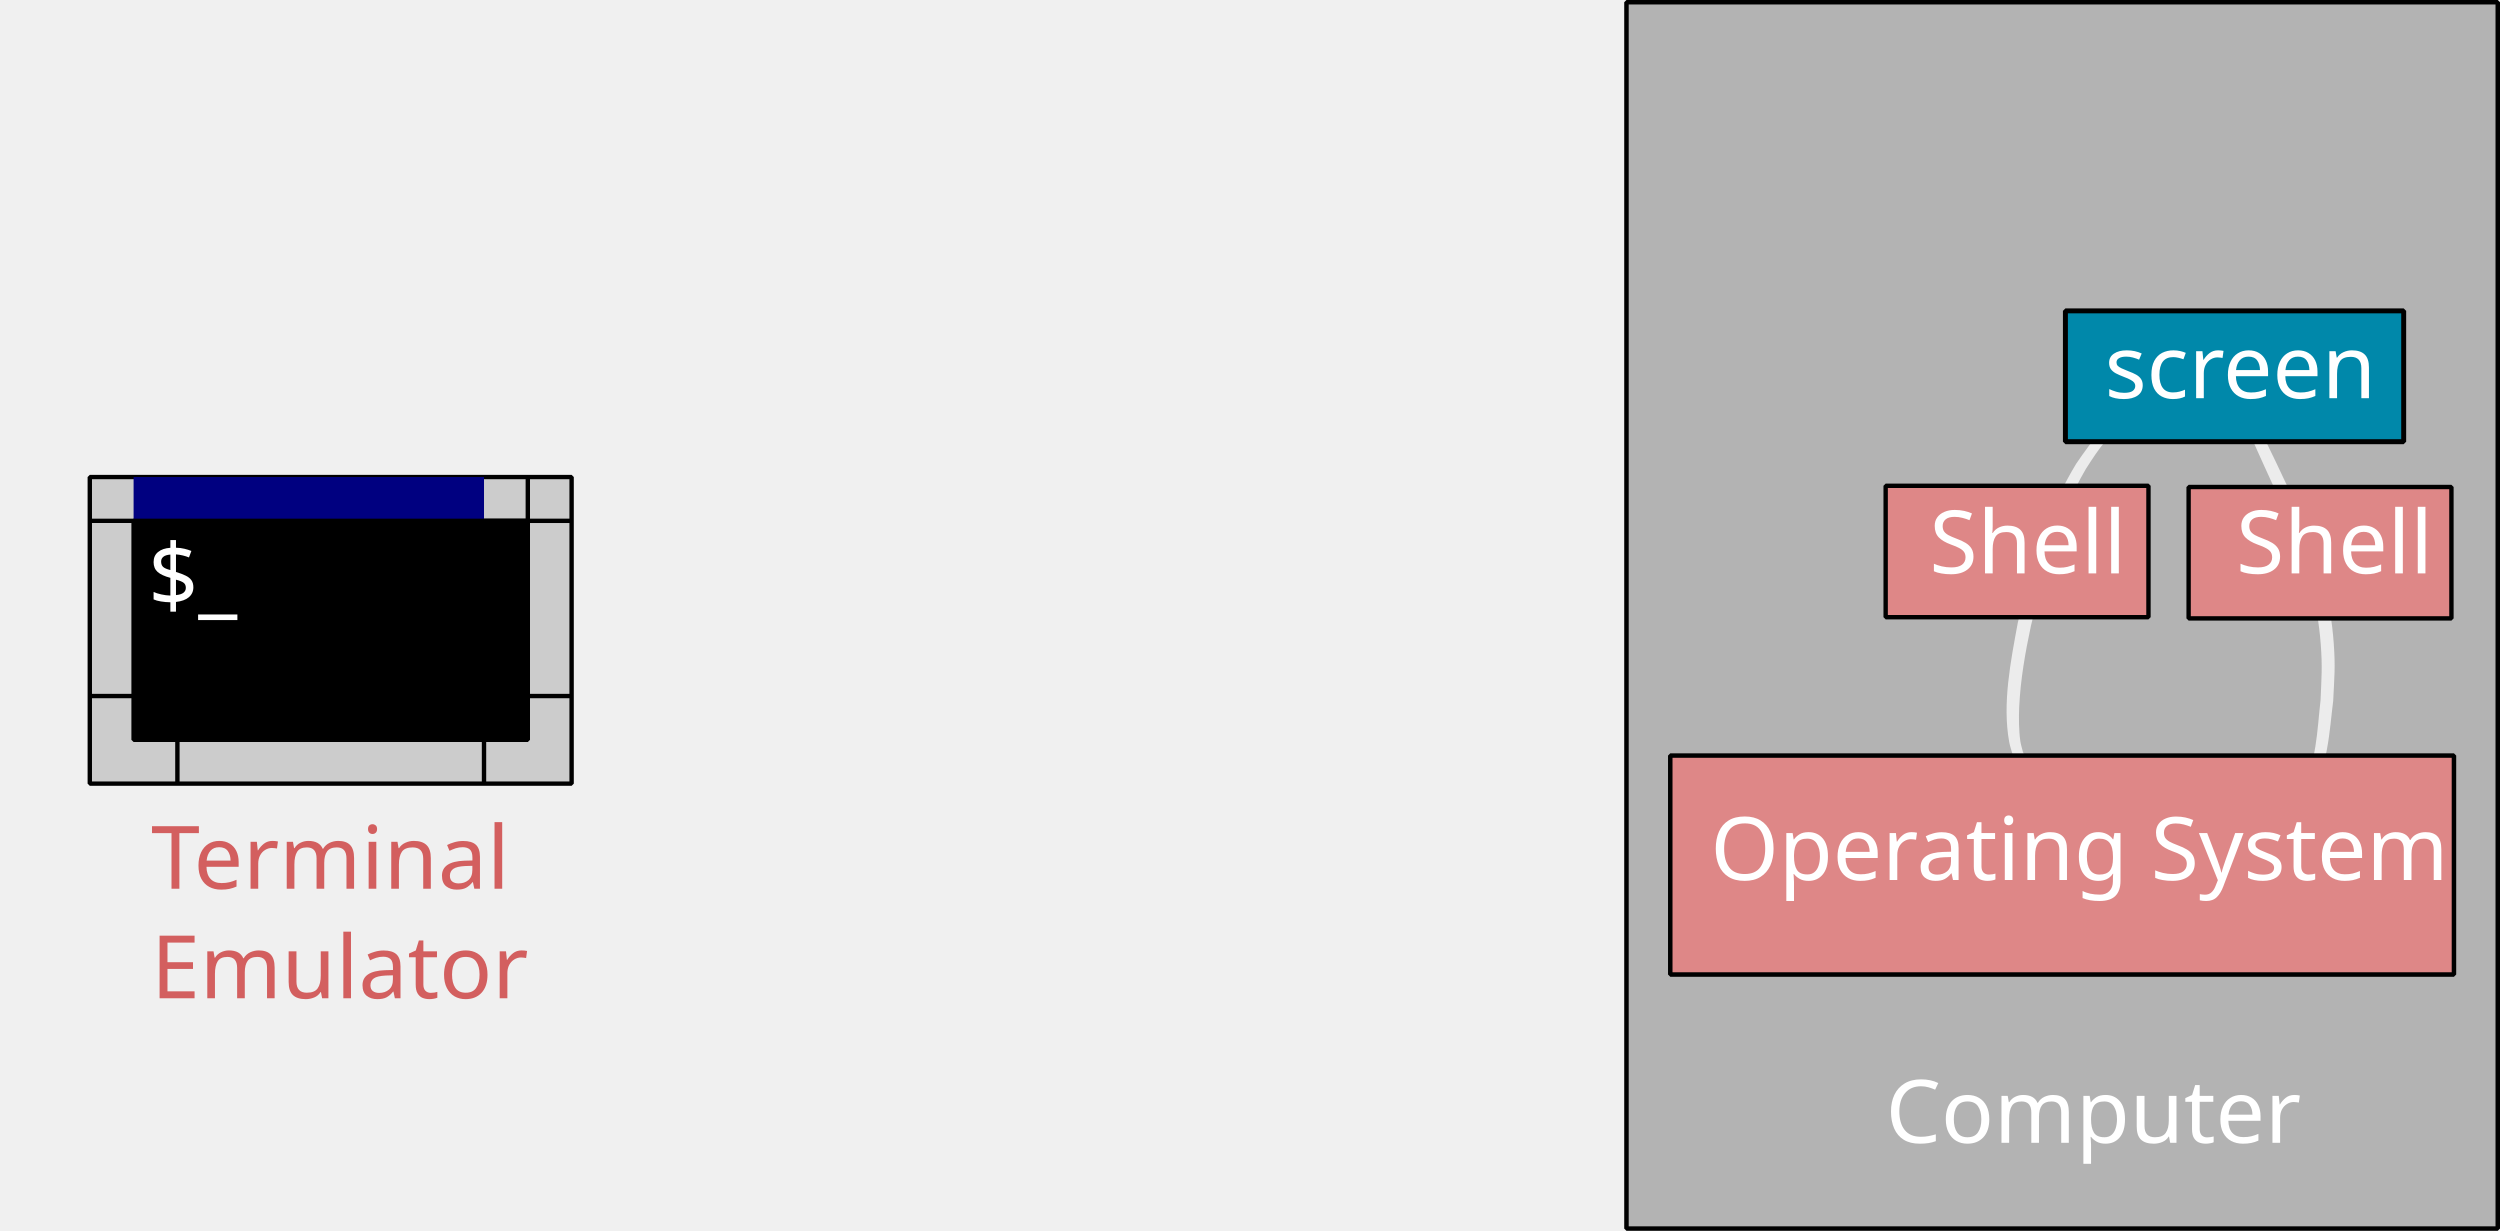
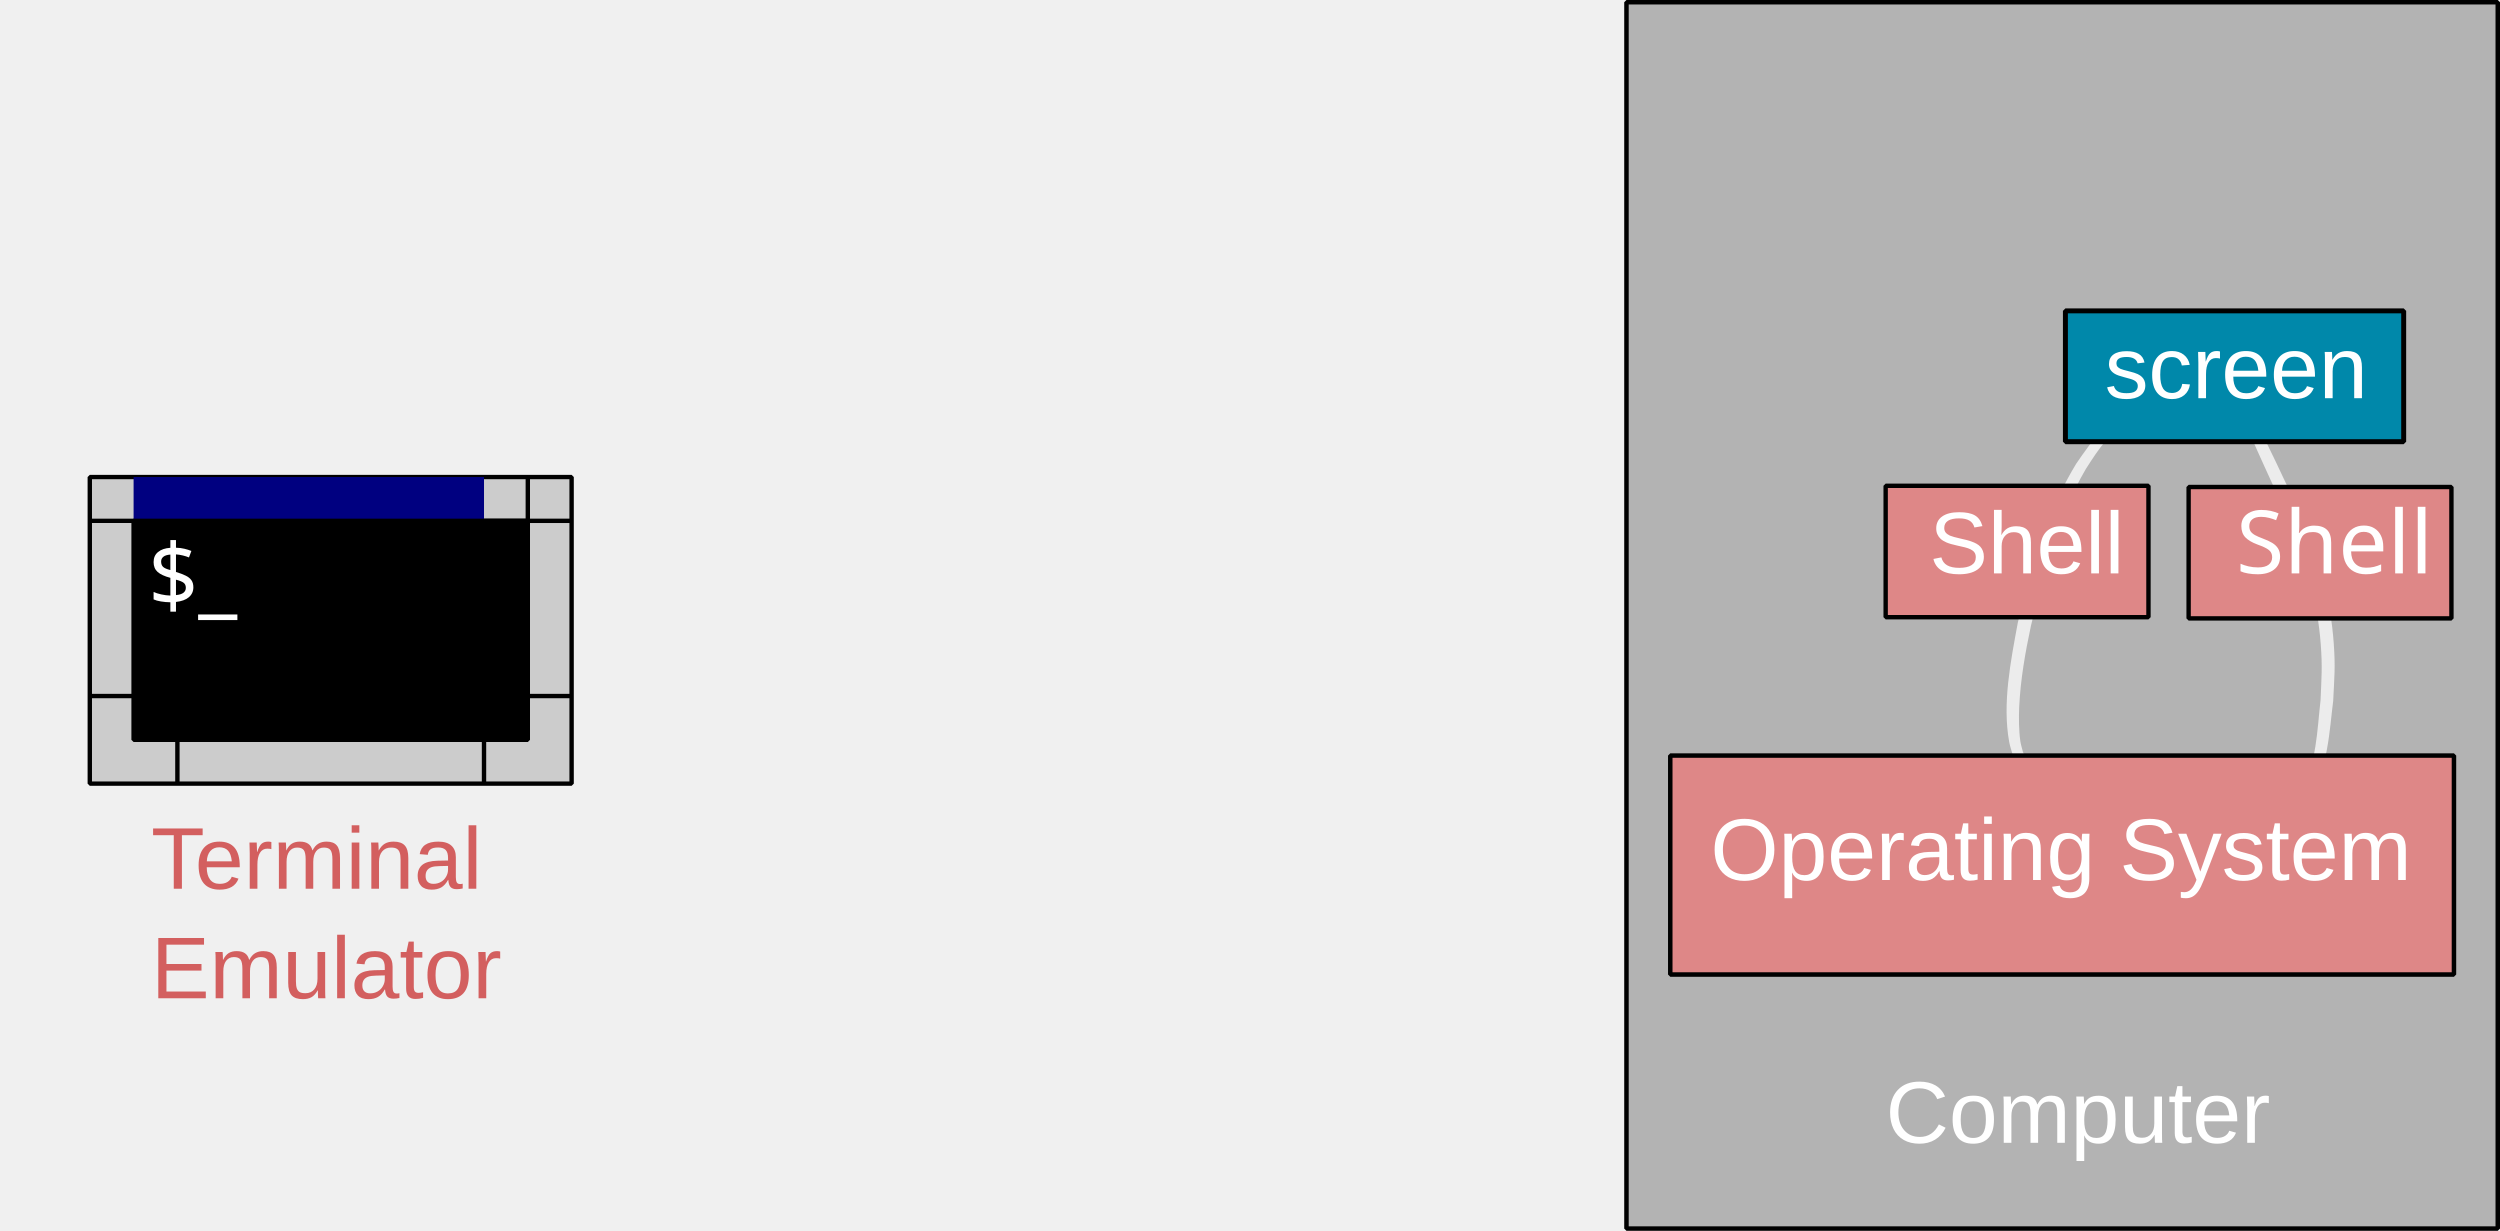
<svg xmlns="http://www.w3.org/2000/svg" width="570.756" height="281" id="svg2" version="1.1">
  <defs id="defs4">
    </defs>
  <g id="layer1" transform="translate(-99.5,-91.45568)">
    <rect style="fill:#b3b3b3;fill-opacity:1;stroke:#000000;stroke-width:1.023;stroke-linecap:round;stroke-linejoin:bevel;stroke-opacity:1" id="rect3022" width="198.92" height="279.977" x="470.825" y="91.967" />
    <path style="fill:#ececec;fill-opacity:1;stroke:#000000;stroke-linecap:round;stroke-linejoin:bevel;stroke-opacity:0" id="path3899" d="m 487.686,92.772 c -3.27,3.458 -6.5,6.971 -9.236,10.878 -0.783,1.118 -1.5,2.28 -2.249,3.42 -6.437,11.02 -9.598,23.509 -12.536,35.817 -1.304,6.117 -2.389,12.303 -2.679,18.562 -0.104,2.252 -0.083,5.444 0.26,7.754 0.124,0.831 0.391,1.634 0.586,2.451 0.864,2.311 2.549,3.87 4.941,4.42 -0.539,-0.103 -0.69,1.521 -0.268,0.442 -0.009,-0.015 0.21,-0.146 0.219,-0.131 l 0,0 c 1.52,-0.298 0.725,2.032 -0.655,1.409 -3.219,-0.4 -5.417,-2.711 -6.617,-5.631 -0.248,-0.915 -0.572,-1.813 -0.743,-2.745 -1.612,-8.78 0.352,-18.516 1.938,-27.132 0.586,-2.454 1.116,-4.923 1.758,-7.363 2.657,-10.095 6.157,-20.086 11.591,-29.044 3.542,-5.202 7.4,-10.195 12.178,-14.338 0.087,-0.107 1.598,1.124 1.511,1.231 z" transform="translate(99.5,91.45568)" />
    <path style="fill:#ececec;fill-opacity:1;stroke:#000000;stroke-linecap:round;stroke-linejoin:bevel;stroke-opacity:0" id="path3901" d="m 513.069,92.097 c 4.371,8.898 8.749,17.783 12.752,26.855 3.729,8.858 6.27,18.179 6.969,27.786 0.41,5.637 0.149,7.713 -0.116,13.263 -0.866,6.802 -1.17,15.582 -5.327,21.397 -0.536,0.75 -1.244,1.361 -1.866,2.042 -0.687,0.416 -1.322,0.935 -2.062,1.249 -2.31,0.979 -5.34,0.697 -7.191,-1.089 -0.252,-0.243 -0.409,-0.568 -0.613,-0.852 -0.17,-1.103 -0.296,-0.608 0.357,-1.49 0.021,-0.052 0.755,0.242 0.734,0.293 l 0,0 c 0.243,0.024 0.122,-0.022 0.336,0.195 1.34,1.065 3.208,1.789 4.914,1.182 0.573,-0.204 1.066,-0.585 1.599,-0.878 0.52,-0.56 1.119,-1.057 1.561,-1.681 3.81,-5.383 3.92,-14.205 4.67,-20.476 0.214,-5.327 0.448,-7.466 0.041,-12.865 -0.704,-9.358 -3.188,-18.431 -6.784,-27.076 -3.939,-9.116 -8.374,-18.019 -12.023,-27.255 -0.042,-0.145 2.004,-0.745 2.046,-0.6 z" transform="translate(99.5,91.45568)" />
    <rect style="fill:#de8787;fill-opacity:1;stroke:#000000;stroke-width:1.026;stroke-linecap:round;stroke-linejoin:bevel;stroke-opacity:1" id="rect3026" width="178.917" height="49.989" x="480.826" y="263.953" />
-     <text xml:space="preserve" style="font-size:20px;font-style:normal;font-weight:normal;line-height:125%;letter-spacing:0px;word-spacing:0px;fill:#ffffff;fill-opacity:1;stroke:none;font-family:Trebuchet MS;-inkscape-font-specification:Trebuchet MS;font-stretch:normal;font-variant:normal;text-anchor:start;text-align:start;writing-mode:lr" x="490" y="292.362" id="text3045">
+     <text xml:space="preserve" style="font-size:20px;font-style:normal;font-weight:normal;line-height:125%;letter-spacing:0px;word-spacing:0px;fill:#ffffff;fill-opacity:1;stroke:none;font-family:Liberation Sans;-inkscape-font-specification:Liberation Sans;font-stretch:normal;font-variant:normal;text-anchor:start;text-align:start;writing-mode:lr" x="490" y="292.362" id="text3045">
      <tspan id="tspan3047" x="490" y="292.362">Operating System</tspan>
    </text>
-     <text xml:space="preserve" style="font-size:20px;font-style:normal;font-weight:normal;line-height:125%;letter-spacing:0px;word-spacing:0px;fill:#d35f5f;fill-opacity:1;stroke:none;font-family:Trebuchet MS;-inkscape-font-specification:Trebuchet MS;font-stretch:normal;font-variant:normal;text-anchor:start;text-align:start;writing-mode:lr" x="134" y="294.362" id="text3906">
+     <text xml:space="preserve" style="font-size:20px;font-style:normal;font-weight:normal;line-height:125%;letter-spacing:0px;word-spacing:0px;fill:#d35f5f;fill-opacity:1;stroke:none;font-family:Liberation Sans;-inkscape-font-specification:Liberation Sans;font-stretch:normal;font-variant:normal;text-anchor:start;text-align:start;writing-mode:lr" x="134" y="294.362" id="text3906">
      <tspan id="tspan3908" x="134" y="294.362">Terminal</tspan>
      <tspan x="134" y="319.362" id="tspan3927">Emulator</tspan>
    </text>
-     <text xml:space="preserve" style="font-size:20px;font-style:normal;font-weight:normal;line-height:125%;letter-spacing:0px;word-spacing:0px;fill:#ffffff;fill-opacity:1;stroke:none;font-family:Trebuchet MS;-inkscape-font-specification:Trebuchet MS;font-stretch:normal;font-variant:normal;text-anchor:start;text-align:start;writing-mode:lr" x="530" y="352.362" id="text3910">
+     <text xml:space="preserve" style="font-size:20px;font-style:normal;font-weight:normal;line-height:125%;letter-spacing:0px;word-spacing:0px;fill:#ffffff;fill-opacity:1;stroke:none;font-family:Liberation Sans;-inkscape-font-specification:Liberation Sans;font-stretch:normal;font-variant:normal;text-anchor:start;text-align:start;writing-mode:lr" x="530" y="352.362" id="text3910">
      <tspan id="tspan3912" x="530" y="352.362">Computer</tspan>
    </text>
    <g id="g3929" transform="translate(0,98)">
      <rect y="102.362" x="120" height="70" width="110" id="rect2987" style="fill:#cccccc;fill-opacity:1;stroke:#000000;stroke-linecap:round;stroke-linejoin:bevel;stroke-opacity:1" />
      <rect y="112.362" x="130" height="50" width="90" id="rect2991" style="fill:#000000;fill-opacity:1;stroke:#000000;stroke-linecap:round;stroke-linejoin:bevel;stroke-opacity:1" />
      <text id="text3002" y="131.943" x="133.332" style="font-size:20px;font-style:normal;font-weight:normal;line-height:125%;letter-spacing:0px;word-spacing:0px;fill:#ffffff;fill-opacity:1;stroke:none;font-family:Sans" xml:space="preserve">
        <tspan y="131.943" x="133.332" id="tspan3004">$_</tspan>
      </text>
      <rect transform="translate(99.5,91.45568)" y="10.906" x="30.5" height="10" width="80" id="rect3919" style="fill:#000080;fill-opacity:1;stroke:#000000;stroke-linecap:round;stroke-linejoin:bevel;stroke-opacity:0" />
      <path transform="translate(99.5,91.45568)" id="path3921" d="m 20.5,20.907 c 10,0 100,0 100,0 l 0,-10 0,0" style="fill:none;stroke:#000000;stroke-width:1px;stroke-linecap:butt;stroke-linejoin:miter;stroke-opacity:1" />
      <path transform="translate(99.5,91.45568)" id="path3923" d="m 120.5,20.907 10,0" style="fill:none;stroke:#000000;stroke-width:1px;stroke-linecap:butt;stroke-linejoin:miter;stroke-opacity:1" />
      <path transform="translate(99.5,91.45568)" id="path3925" d="m 20.5,60.907 110,0 -20,0 0,20 0,-20 -70,0 0,20" style="fill:none;stroke:#000000;stroke-width:1px;stroke-linecap:butt;stroke-linejoin:miter;stroke-opacity:1" />
    </g>
    <rect style="fill:#de8787;fill-opacity:1;stroke:#000000;stroke-linecap:round;stroke-linejoin:bevel;stroke-opacity:1" id="rect3115" width="60" height="30" x="530" y="202.362" />
    <rect style="fill:#de8787;fill-opacity:1;stroke:#000000;stroke-linecap:round;stroke-linejoin:bevel;stroke-opacity:1" id="rect3117" width="60" height="30" x="599.167" y="202.64" />
    <rect style="fill:#0088aa;fill-opacity:1;stroke:#000000;stroke-width:1.132;stroke-linecap:round;stroke-linejoin:bevel;stroke-opacity:1" id="rect3887" width="77.229" height="29.868" x="571.038" y="162.428" />
-     <text xml:space="preserve" style="font-size:20px;font-style:normal;font-weight:normal;line-height:125%;letter-spacing:0px;word-spacing:0px;fill:#ffffff;fill-opacity:1;stroke:none;font-family:Sans" x="580" y="182.362" id="text3903">
-       <tspan id="tspan3905" x="580" y="182.362" style="font-style:normal;font-variant:normal;font-weight:normal;font-stretch:normal;font-family:Trebuchet MS;-inkscape-font-specification:Trebuchet MS">screen</tspan>
+     <text xml:space="preserve" style="font-size:20px;font-style:normal;font-weight:normal;line-height:125%;letter-spacing:0px;word-spacing:0px;fill:#ffffff;fill-opacity:1;stroke:none;font-family:Liberation Sans;-inkscape-font-specification:Liberation Sans;font-stretch:normal;font-variant:normal;text-anchor:start;text-align:start;writing-mode:lr" x="580" y="182.362" id="text3903">
+       <tspan id="tspan3905" x="580" y="182.362" style="font-style:normal;font-variant:normal;font-weight:normal;font-stretch:normal;font-family:Liberation Sans;-inkscape-font-specification:Liberation Sans;font-size:20px;text-anchor:start;text-align:start;writing-mode:lr;line-height:125%">screen</tspan>
    </text>
-     <text xml:space="preserve" style="font-size:20px;font-style:normal;font-weight:normal;line-height:125%;letter-spacing:0px;word-spacing:0px;fill:#ffffff;fill-opacity:1;stroke:none;font-family:Sans" x="540" y="222.362" id="text3907">
-       <tspan x="540" y="222.362" id="tspan3911" style="-inkscape-font-specification:Trebuchet MS;font-family:Trebuchet MS;font-weight:normal;font-style:normal;font-stretch:normal;font-variant:normal">Shell</tspan>
+     <text xml:space="preserve" style="font-size:20px;font-style:normal;font-weight:normal;line-height:125%;letter-spacing:0px;word-spacing:0px;fill:#ffffff;fill-opacity:1;stroke:none;font-family:Liberation Sans;-inkscape-font-specification:Liberation Sans;font-stretch:normal;font-variant:normal;text-anchor:start;text-align:start;writing-mode:lr" x="540" y="222.362" id="text3907">
+       <tspan x="540" y="222.362" id="tspan3911" style="-inkscape-font-specification:Liberation Sans;font-family:Liberation Sans;font-weight:normal;font-style:normal;font-stretch:normal;font-variant:normal;font-size:20px;text-anchor:start;text-align:start;writing-mode:lr;line-height:125%">Shell</tspan>
    </text>
    <text xml:space="preserve" style="font-size:20px;font-style:normal;font-weight:normal;line-height:125%;letter-spacing:0px;word-spacing:0px;fill:#ffffff;fill-opacity:1;stroke:none;font-family:Sans" x="610" y="222.362" id="text3915">
      <tspan id="tspan3917" x="610" y="222.362" style="font-style:normal;font-variant:normal;font-weight:normal;font-stretch:normal;font-family:Trebuchet MS;-inkscape-font-specification:Trebuchet MS">Shell</tspan>
    </text>
  </g>
</svg>
